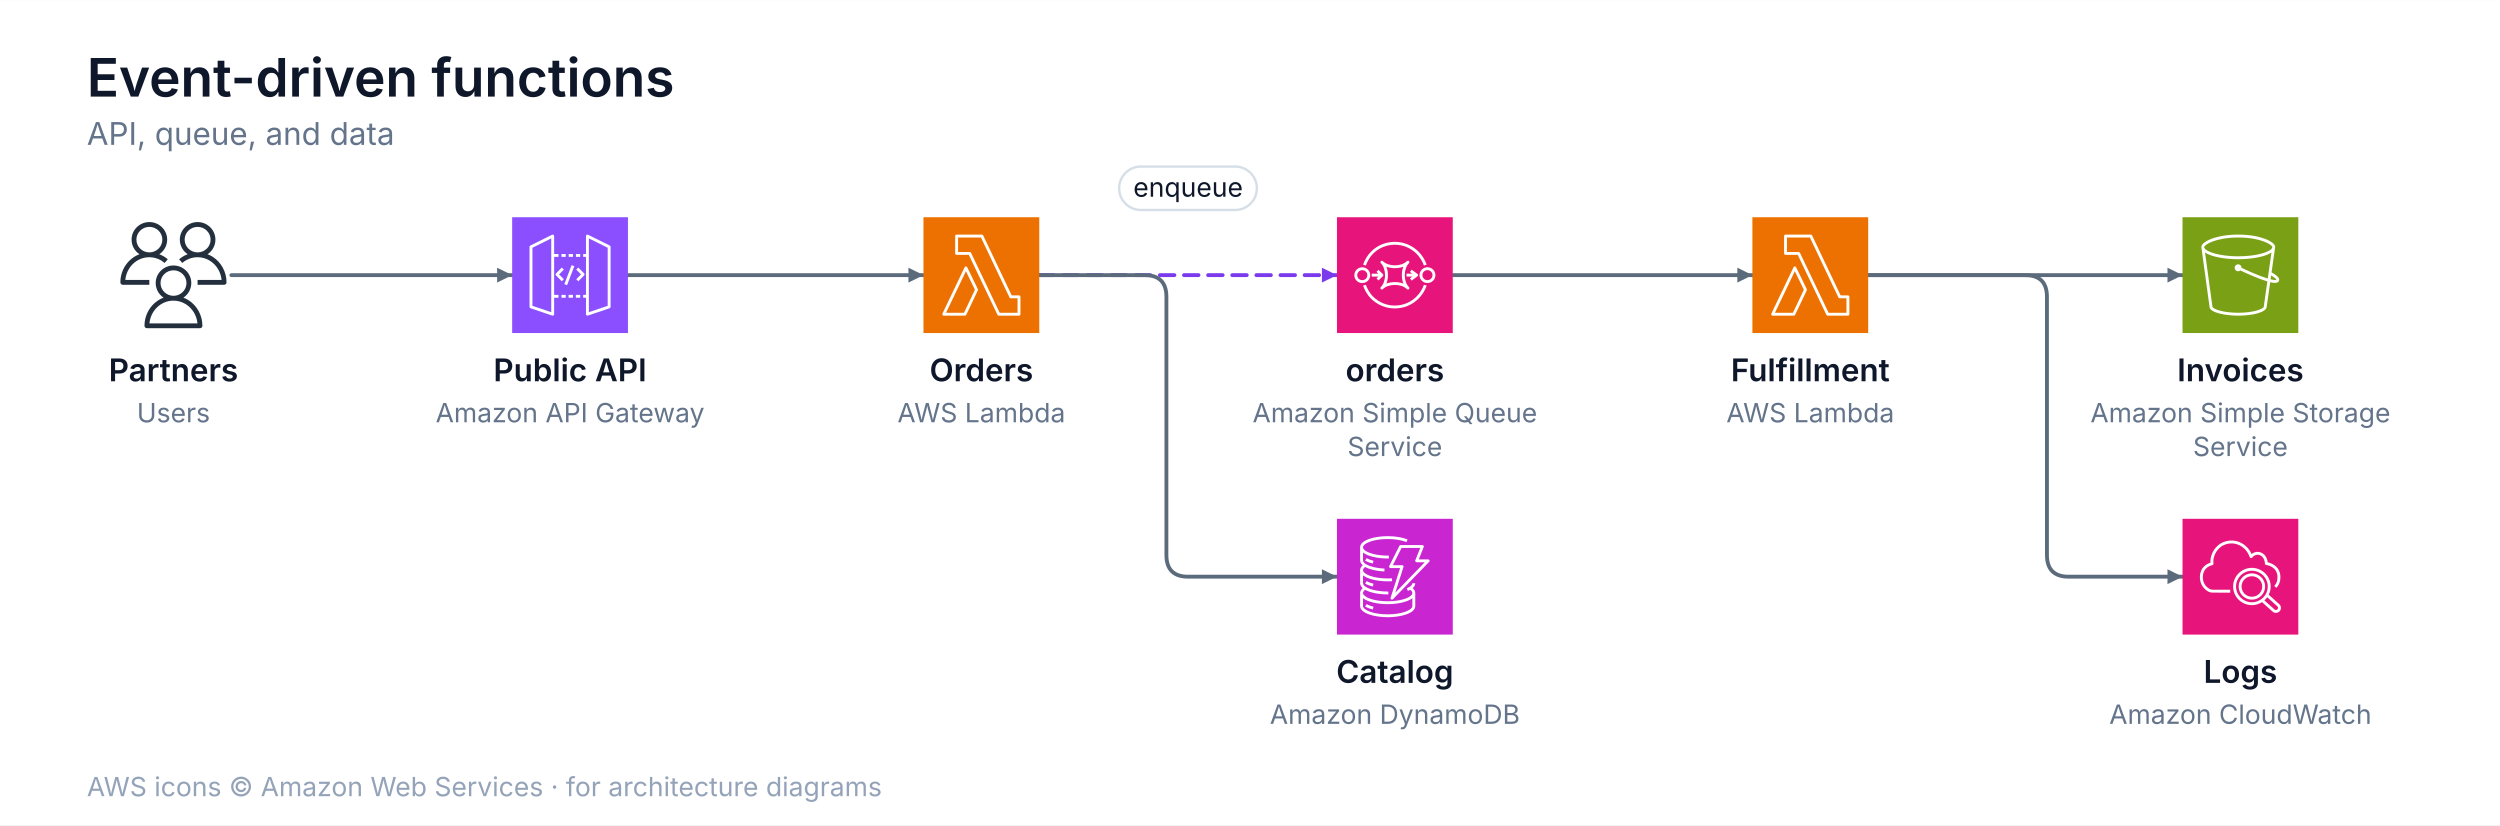
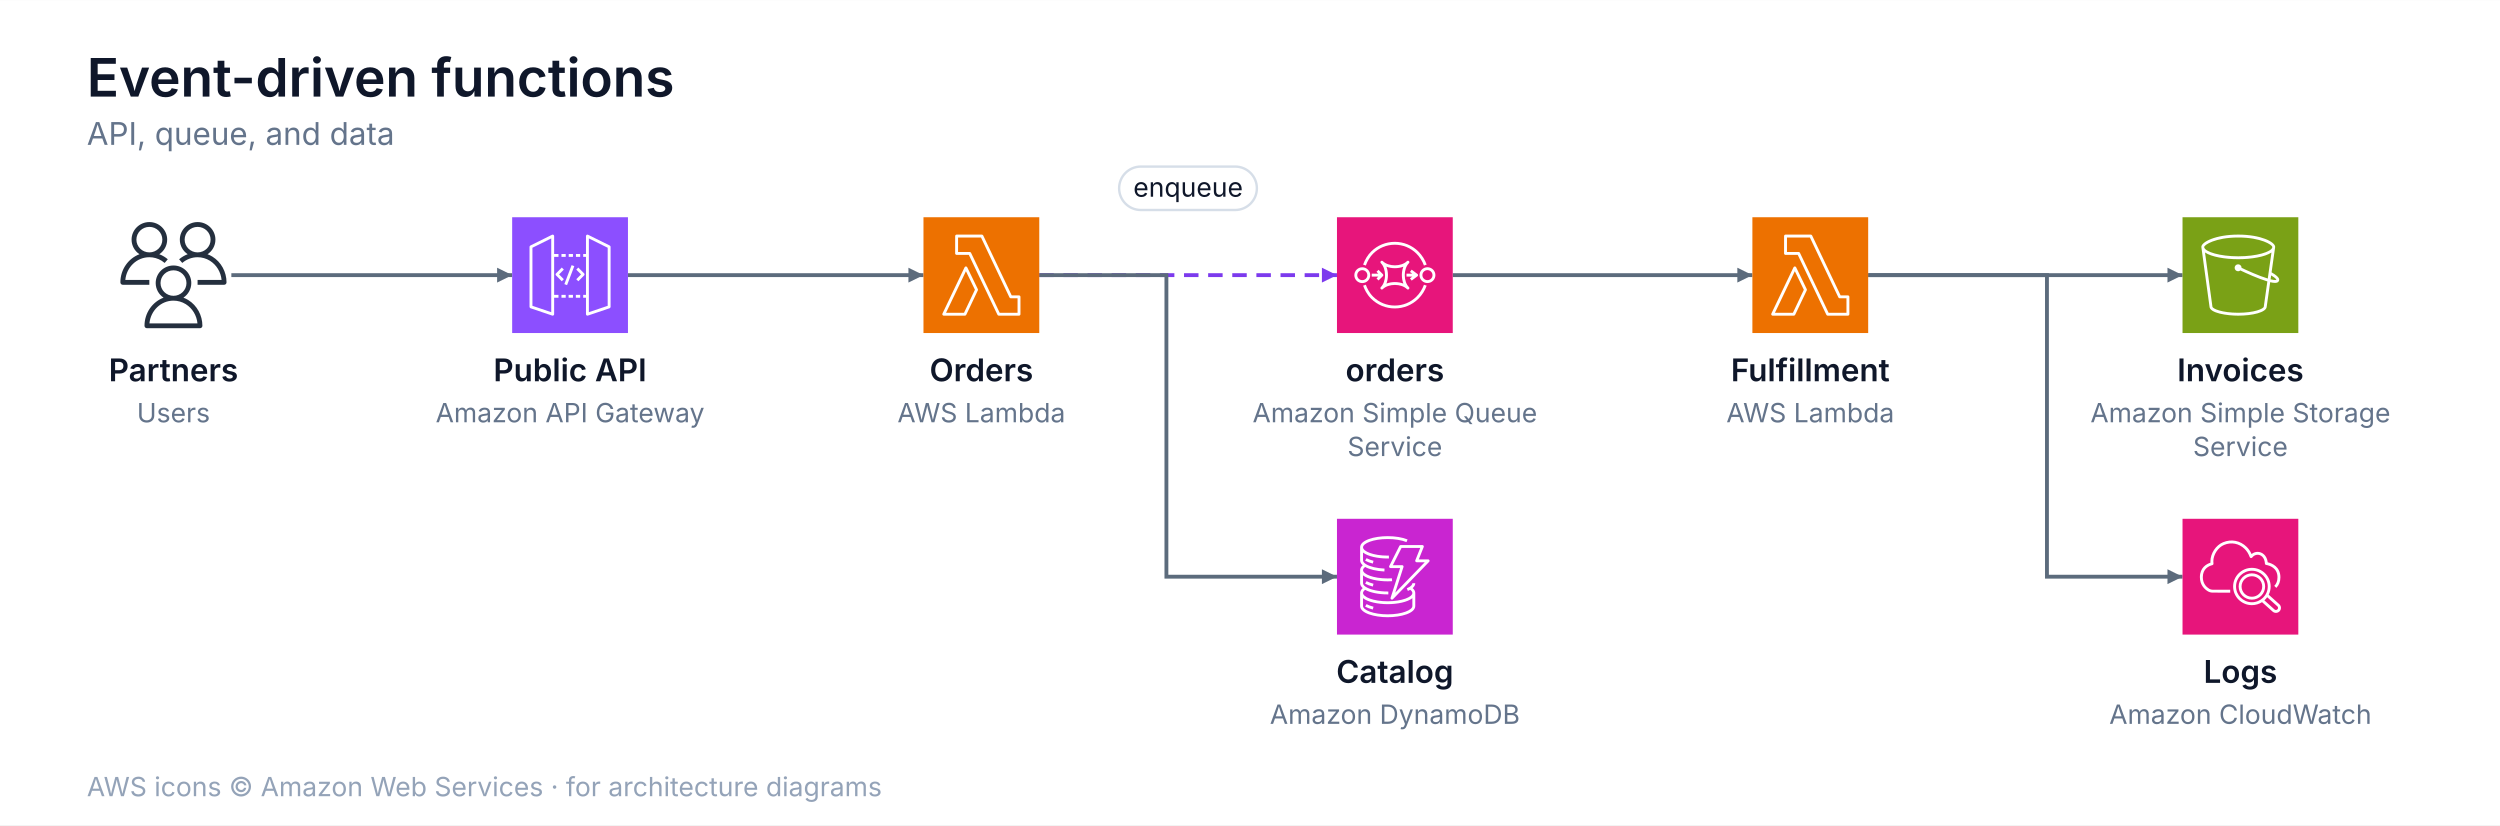
<svg xmlns="http://www.w3.org/2000/svg" width="1036" height="342" viewBox="0 0 1036.3 342.0" role="img" text-rendering="optimizeLegibility">
  <rect width="100%" height="100%" fill="#FFFFFF" />
  <defs>
    <marker id="arrow-5C6B7C" viewBox="0 0 10 10" refX="8.6" refY="5" markerWidth="8" markerHeight="8" orient="auto-start-reverse" markerUnits="userSpaceOnUse">
      <path d="M0.8 1.15 L8.6 5 L0.8 8.85 Z" fill="#5C6B7C" />
    </marker>
    <marker id="arrow-7C3AED" viewBox="0 0 10 10" refX="8.6" refY="5" markerWidth="8" markerHeight="8" orient="auto-start-reverse" markerUnits="userSpaceOnUse">
      <path d="M0.8 1.15 L8.6 5 L0.8 8.85 Z" fill="#7C3AED" />
    </marker>
  </defs>
-   <path d="M 95.9 114.0 L 212.3 114.0" fill="none" stroke="#5C6B7C" stroke-width="1.6" stroke-linecap="round" stroke-linejoin="round" marker-end="url(#arrow-5C6B7C)" />
-   <path d="M 260.3 114.0 L 382.8 114.0" fill="none" stroke="#5C6B7C" stroke-width="1.6" stroke-linecap="round" stroke-linejoin="round" marker-end="url(#arrow-5C6B7C)" />
-   <path d="M 430.8 114.0 L 554.2 114.0" fill="none" stroke="#7C3AED" stroke-width="1.6" stroke-linecap="round" stroke-linejoin="round" stroke-dasharray="6 4" marker-end="url(#arrow-7C3AED)" />
-   <path d="M 602.2 114.0 L 726.4 114.0" fill="none" stroke="#5C6B7C" stroke-width="1.6" stroke-linecap="round" stroke-linejoin="round" marker-end="url(#arrow-5C6B7C)" />
-   <path d="M 774.4 114.0 L 904.7 114.0" fill="none" stroke="#5C6B7C" stroke-width="1.6" stroke-linecap="round" stroke-linejoin="round" marker-end="url(#arrow-5C6B7C)" />
-   <path d="M 430.8 114.0 L 474.5 114.0 Q 483.5 114.0 483.5 123.0 L 483.5 230.0 Q 483.5 239.0 492.5 239.0 L 554.2 239.0" fill="none" stroke="#5C6B7C" stroke-width="1.6" stroke-linecap="round" stroke-linejoin="round" marker-end="url(#arrow-5C6B7C)" />
-   <path d="M 774.4 114.0 L 839.5 114.0 Q 848.5 114.0 848.5 123.0 L 848.5 230.0 Q 848.5 239.0 857.5 239.0 L 904.7 239.0" fill="none" stroke="#5C6B7C" stroke-width="1.6" stroke-linecap="round" stroke-linejoin="round" marker-end="url(#arrow-5C6B7C)" />
+   <path d="M 95.9 114.0 L 212.3 114.0" fill="none" stroke="#5C6B7C" stroke-width="1.6" stroke-linecap="butt" stroke-linejoin="miter" marker-end="url(#arrow-5C6B7C)" />
+   <path d="M 260.3 114.0 L 382.8 114.0" fill="none" stroke="#5C6B7C" stroke-width="1.6" stroke-linecap="butt" stroke-linejoin="miter" marker-end="url(#arrow-5C6B7C)" />
+   <path d="M 430.8 114.0 L 554.2 114.0" fill="none" stroke="#7C3AED" stroke-width="1.6" stroke-linecap="butt" stroke-linejoin="miter" stroke-dasharray="6 4" marker-end="url(#arrow-7C3AED)" />
+   <path d="M 602.2 114.0 L 726.4 114.0" fill="none" stroke="#5C6B7C" stroke-width="1.6" stroke-linecap="butt" stroke-linejoin="miter" marker-end="url(#arrow-5C6B7C)" />
+   <path d="M 774.4 114.0 L 904.7 114.0" fill="none" stroke="#5C6B7C" stroke-width="1.6" stroke-linecap="butt" stroke-linejoin="miter" marker-end="url(#arrow-5C6B7C)" />
+   <path d="M 430.8 114.0 L 446.8 114.0 L 483.5 114.0 L 483.5 239.0 L 538.2 239.0 L 554.2 239.0" fill="none" stroke="#5C6B7C" stroke-width="1.6" stroke-linecap="butt" stroke-linejoin="miter" marker-end="url(#arrow-5C6B7C)" />
+   <path d="M 774.4 114.0 L 790.4 114.0 L 848.5 114.0 L 848.5 239.0 L 888.7 239.0 L 904.7 239.0" fill="none" stroke="#5C6B7C" stroke-width="1.6" stroke-linecap="butt" stroke-linejoin="miter" marker-end="url(#arrow-5C6B7C)" />
  <svg x="47.9" y="90.0" width="48.0" height="48.0" viewBox="0 0 48 48" preserveAspectRatio="xMidYMid meet" overflow="visible">
    <g id="n1Icon-Resource_General-Resource_Res_Users_48" stroke="none" stroke-width="1" fill="none" fill-rule="evenodd">
      <path d="M28.639,9.286 C28.639,6.371 31.052,4 34.019,4 C36.985,4 39.397,6.371 39.397,9.286 C39.397,12.201 36.985,14.572 34.019,14.572 C31.052,14.572 28.639,12.201 28.639,9.286 L28.639,9.286 Z M40.163,16.334 C39.516,15.932 38.833,15.6 38.128,15.333 C40.098,14.023 41.397,11.802 41.397,9.286 C41.397,5.269 38.087,2 34.019,2 C29.95,2 26.639,5.269 26.639,9.286 C26.639,11.796 27.932,14.014 29.895,15.325 C28.614,15.808 27.41,16.515 26.349,17.425 L27.652,18.943 C29.434,17.414 31.689,16.572 34,16.572 C35.802,16.572 37.569,17.077 39.109,18.033 C41.849,19.735 43.647,22.725 43.953,26 L34,26 L34,28 L45,28 C45.553,28 46,27.553 46,27 C46,22.657 43.764,18.57 40.163,16.334 L40.163,16.334 Z M8.639,9.286 C8.639,6.371 11.052,4 14.019,4 C16.985,4 19.397,6.371 19.397,9.286 C19.397,12.201 16.985,14.572 14.019,14.572 C11.052,14.572 8.639,12.201 8.639,9.286 L8.639,9.286 Z M14,26 L4.046,26 C4.53,20.717 8.81,16.572 14,16.572 C15.802,16.572 17.569,17.077 19.109,18.033 C19.541,18.302 19.958,18.608 20.349,18.943 L21.652,17.426 C21.184,17.024 20.684,16.657 20.163,16.334 C19.516,15.932 18.833,15.6 18.128,15.333 C20.098,14.023 21.397,11.802 21.397,9.286 C21.397,5.269 18.087,2 14.019,2 C9.95,2 6.639,5.269 6.639,9.286 C6.639,11.801 7.937,14.023 9.907,15.332 C5.302,17.071 2,21.638 2,27 C2,27.553 2.448,28 3,28 L14,28 L14,26 Z M14.046,44 C14.53,38.717 18.81,34.572 24,34.572 C25.802,34.572 27.569,35.077 29.109,36.033 C31.849,37.735 33.647,40.725 33.953,44 L14.046,44 Z M18.639,27.286 C18.639,24.371 21.052,22 24.019,22 C26.985,22 29.397,24.371 29.397,27.286 C29.397,30.201 26.985,32.572 24.019,32.572 C21.052,32.572 18.639,30.201 18.639,27.286 L18.639,27.286 Z M30.163,34.334 C29.516,33.932 28.833,33.6 28.128,33.333 C30.098,32.023 31.397,29.802 31.397,27.286 C31.397,23.269 28.087,20 24.019,20 C19.95,20 16.639,23.269 16.639,27.286 C16.639,29.801 17.937,32.023 19.907,33.332 C15.302,35.071 12,39.638 12,45 C12,45.553 12.448,46 13,46 L35,46 C35.553,46 36,45.553 36,45 C36,40.657 33.764,36.57 30.163,34.334 L30.163,34.334 Z" id="n1Fill-1" fill="#242F3E" />
    </g>
  </svg>
  <text x="71.9" y="158.0" text-anchor="middle" fill="#0F172A" font-family="&quot;Segoe UI&quot;, Inter, &quot;Helvetica Neue&quot;, Arial, sans-serif" font-size="13" font-weight="600">Partners</text>
  <text x="71.9" y="175.0" text-anchor="middle" fill="#64748B" font-family="&quot;Segoe UI&quot;, Inter, &quot;Helvetica Neue&quot;, Arial, sans-serif" font-size="11">Users</text>
  <svg x="212.3" y="90.0" width="48.0" height="48.0" viewBox="0 0 80 80" preserveAspectRatio="xMidYMid meet" overflow="visible">
    <g id="n2Icon-Architecture_64_Arch_Amazon-API-Gateway_64">
      <g id="n2Icon-Architecture-BG_64_Networking-Content-Delivery">
        <rect id="n2Rectangle" width="80" height="80" fill="#8C4FFF" />
      </g>
      <g id="n2Icon-Service_64_Amazon-API-Gateway_64">
        <path id="n2Amazon-API-Gateway_Icon_64_Squid" fill-rule="evenodd" clip-rule="evenodd" d="M34.065 55.632H37V53.615H34.065V55.632ZM39 55.632H42V53.615H39V55.632ZM27 14.63L14 21.082V61.193L27 65.59V14.63ZM29 27.393V53.615H32V55.632H29V66.992C29 67.316 28.845 67.621 28.584 67.81C28.412 67.936 28.207 68 28 68C27.894 68 27.786 67.983 27.682 67.948L12.682 62.876C12.274 62.737 12 62.352 12 61.92V20.454C12 20.07 12.217 19.718 12.559 19.549L27.559 12.104C27.868 11.95 28.235 11.968 28.528 12.152C28.821 12.336 29 12.66 29 13.009V25.376H32V27.393H29ZM44 55.632H47V53.615H44V55.632ZM44.065 27.393H47V25.376H44.065V27.393ZM39.065 27.393H42V25.376H39.065V27.393ZM34.065 27.393H37V25.376H34.065V27.393ZM66 21.082L53 14.63V65.59L66 61.193V21.082ZM68 61.92C68 62.352 67.726 62.737 67.318 62.876L52.318 67.948C52.214 67.983 52.106 68 52 68C51.793 68 51.588 67.936 51.416 67.81C51.155 67.621 51 67.316 51 66.992V55.632H49.065V53.615H51V27.393H49.065V25.376H51V13.009C51 12.66 51.179 12.336 51.472 12.152C51.765 11.968 52.131 11.95 52.441 12.104L67.441 19.549C67.783 19.718 68 20.07 68 20.454V61.92ZM42.934 33.807L41.066 33.083L36.066 46.194L37.934 46.918L42.934 33.807ZM49.707 40.209C50.098 39.815 50.098 39.176 49.707 38.783L45.707 34.749L44.293 36.175L47.586 39.496L44.293 42.817L45.707 44.243L49.707 40.209ZM34.293 44.243L30.293 40.209C29.902 39.815 29.902 39.176 30.293 38.783L34.293 34.749L35.707 36.175L32.414 39.496L35.707 42.817L34.293 44.243Z" fill="white" />
      </g>
    </g>
  </svg>
  <text x="236.3" y="158.0" text-anchor="middle" fill="#0F172A" font-family="&quot;Segoe UI&quot;, Inter, &quot;Helvetica Neue&quot;, Arial, sans-serif" font-size="13" font-weight="600">Public API</text>
  <text x="236.3" y="175.0" text-anchor="middle" fill="#64748B" font-family="&quot;Segoe UI&quot;, Inter, &quot;Helvetica Neue&quot;, Arial, sans-serif" font-size="11">Amazon API Gateway</text>
  <svg x="382.8" y="90.0" width="48.0" height="48.0" viewBox="0 0 80 80" preserveAspectRatio="xMidYMid meet" overflow="visible">
    <g id="n3Icon-Architecture_64_Arch_AWS-Lambda_64" stroke="none" stroke-width="1" fill="none" fill-rule="evenodd">
      <g id="n3Icon-Architecture-BG_64_Compute" fill="#ED7100">
        <rect id="n3Rectangle" x="0" y="0" width="80" height="80" />
      </g>
      <path d="M28.008,66 L15.591,66 L29.324,37.296 L35.546,50.106 L28.008,66 Z M30.22,34.553 C30.051,34.208 29.7,33.989 29.318,33.989 L29.315,33.989 C28.929,33.99 28.578,34.211 28.412,34.558 L13.098,66.569 C12.95,66.879 12.971,67.243 13.155,67.534 C13.337,67.824 13.658,68 14.002,68 L28.642,68 C29.03,68 29.382,67.777 29.548,67.428 L37.564,50.528 C37.693,50.254 37.692,49.937 37.559,49.665 L30.22,34.553 Z M64.995,66 L52.659,66 L32.867,24.57 C32.701,24.222 32.349,24 31.962,24 L23.89,24 L23.899,14 L39.72,14 L59.42,55.429 C59.586,55.777 59.939,56 60.326,56 L64.995,56 L64.995,66 Z M65.998,54 L60.96,54 L41.259,12.571 C41.094,12.223 40.741,12 40.353,12 L22.898,12 C22.345,12 21.896,12.447 21.895,12.999 L21.884,24.999 C21.884,25.265 21.989,25.519 22.178,25.707 C22.365,25.895 22.62,26 22.887,26 L31.329,26 L51.122,67.43 C51.289,67.778 51.639,68 52.026,68 L65.998,68 C66.552,68 67,67.552 67,67 L67,55 C67,54.448 66.552,54 65.998,54 L65.998,54 Z" id="n3AWS-Lambda_Icon_64_Squid" fill="#FFFFFF" />
    </g>
  </svg>
  <text x="406.8" y="158.0" text-anchor="middle" fill="#0F172A" font-family="&quot;Segoe UI&quot;, Inter, &quot;Helvetica Neue&quot;, Arial, sans-serif" font-size="13" font-weight="600">Orders</text>
  <text x="406.8" y="175.0" text-anchor="middle" fill="#64748B" font-family="&quot;Segoe UI&quot;, Inter, &quot;Helvetica Neue&quot;, Arial, sans-serif" font-size="11">AWS Lambda</text>
  <svg x="554.2" y="90.0" width="48.0" height="48.0" viewBox="0 0 80 80" preserveAspectRatio="xMidYMid meet" overflow="visible">
    <g id="n4Icon-Architecture_64_Arch_Amazon-Simple-Queue-Service_64" stroke="none" stroke-width="1" fill="none" fill-rule="evenodd">
      <g id="n4Icon-Architecture-BG_64_Application-Integration" fill="#E7157B">
        <rect id="n4Rectangle" x="0" y="0" width="80" height="80" />
      </g>
      <path d="M28.717,43.688 L31.719,40.722 C31.907,40.536 32.013,40.283 32.014,40.02 C32.015,39.756 31.91,39.503 31.723,39.316 L28.721,36.316 L27.302,37.718 L28.59,39.006 L24.009,39.006 L24.009,40.994 L28.606,40.994 L27.306,42.278 L28.717,43.688 Z M51.628,43.778 L55.63,40.793 C55.88,40.605 56.03,40.311 56.03,39.999 C56.03,39.686 55.88,39.391 55.629,39.203 L51.627,36.222 L50.426,37.813 L52.027,39.006 L48.024,39.006 L48.024,40.994 L52.026,40.994 L50.425,42.187 L51.628,43.778 Z M35.208,40 C35.208,42.111 34.843,44.101 34.16,45.833 C35.961,45.141 37.991,44.795 40.019,44.795 C42.048,44.795 44.078,45.141 45.877,45.833 C45.196,44.101 44.83,42.111 44.83,40 C44.83,37.889 45.196,35.9 45.877,34.167 C42.278,35.55 37.761,35.55 34.16,34.167 C34.843,35.9 35.208,37.889 35.208,40 L35.208,40 Z M30.306,49.651 C30.111,49.457 30.013,49.203 30.013,48.948 C30.013,48.694 30.111,48.439 30.306,48.245 C32.122,46.441 33.207,43.358 33.207,40 C33.207,36.642 32.122,33.559 30.306,31.755 C30.111,31.561 30.013,31.306 30.013,31.052 C30.013,30.797 30.111,30.543 30.306,30.349 C30.697,29.96 31.33,29.96 31.721,30.349 C35.598,34.202 44.44,34.202 48.318,30.349 C48.709,29.96 49.341,29.96 49.733,30.349 C49.928,30.543 50.026,30.797 50.026,31.052 C50.026,31.306 49.928,31.561 49.733,31.755 C47.916,33.559 46.832,36.642 46.832,40 C46.832,43.358 47.916,46.441 49.733,48.245 C49.928,48.439 50.026,48.694 50.026,48.948 C50.026,49.203 49.928,49.457 49.733,49.651 C49.537,49.845 49.281,49.943 49.025,49.943 C48.769,49.943 48.513,49.845 48.318,49.651 C44.44,45.798 35.598,45.798 31.721,49.651 C31.33,50.04 30.697,50.04 30.306,49.651 L30.306,49.651 Z M66.001,40.005 C66.001,39.078 65.638,38.207 64.978,37.552 C64.298,36.875 63.403,36.538 62.51,36.538 C61.616,36.538 60.722,36.875 60.041,37.552 C58.679,38.904 58.679,41.105 60.041,42.458 C61.402,43.81 63.615,43.811 64.978,42.458 C65.638,41.803 66.001,40.932 66.001,40.005 L66.001,40.005 Z M66.393,43.864 C65.323,44.928 63.917,45.459 62.51,45.459 C61.103,45.459 59.697,44.928 58.626,43.864 C56.484,41.736 56.484,38.274 58.626,36.146 C60.769,34.017 64.253,34.019 66.393,36.146 C68.536,38.274 68.536,41.736 66.393,43.864 L66.393,43.864 Z M20.98,40.028 C20.98,39.101 20.617,38.23 19.957,37.575 C19.298,36.92 18.421,36.559 17.489,36.559 C16.557,36.559 15.681,36.92 15.02,37.575 C14.361,38.23 13.999,39.101 13.999,40.028 C13.999,40.953 14.361,41.824 15.02,42.481 C16.34,43.79 18.639,43.79 19.957,42.481 C20.617,41.824 20.98,40.953 20.98,40.028 L20.98,40.028 Z M21.372,43.887 C20.302,44.95 18.896,45.482 17.489,45.482 C16.083,45.482 14.677,44.95 13.605,43.887 C11.465,41.759 11.465,38.297 13.605,36.169 C15.748,34.041 19.231,34.041 21.372,36.169 C23.514,38.297 23.514,41.759 21.372,43.887 L21.372,43.887 Z M54.896,54.856 C50.901,58.826 45.589,61.011 39.939,61.011 C34.288,61.011 28.976,58.826 24.982,54.856 C22.242,52.135 20.734,48.883 19.951,46.635 L18.06,47.285 C18.912,49.731 20.558,53.273 23.567,56.262 C27.939,60.608 33.753,63 39.939,63 C46.124,63 51.938,60.608 56.311,56.262 C58.837,53.753 60.85,50.564 61.979,47.282 L60.086,46.638 C59.053,49.638 57.21,52.557 54.896,54.856 L54.896,54.856 Z M19.95,33.366 L18.061,32.714 C19.272,29.25 21.229,26.061 23.573,23.733 C27.943,19.391 33.755,17 39.939,17 C46.123,17 51.935,19.391 56.305,23.733 C58.771,26.184 60.84,29.457 61.977,32.714 L60.088,33.366 C59.044,30.384 57.15,27.385 54.89,25.139 C50.898,21.172 45.588,18.989 39.939,18.989 C34.29,18.989 28.98,21.172 24.988,25.139 C22.854,27.26 21.065,30.182 19.95,33.366 L19.95,33.366 Z" id="n4AWS-Simple-Queue-Service_Icon_64_Squid" fill="#FFFFFF" />
    </g>
  </svg>
  <text x="578.2" y="158.0" text-anchor="middle" fill="#0F172A" font-family="&quot;Segoe UI&quot;, Inter, &quot;Helvetica Neue&quot;, Arial, sans-serif" font-size="13" font-weight="600">orders</text>
  <text x="578.2" y="175.0" text-anchor="middle" fill="#64748B" font-family="&quot;Segoe UI&quot;, Inter, &quot;Helvetica Neue&quot;, Arial, sans-serif" font-size="11">Amazon Simple Queue</text>
  <text x="578.2" y="189.0" text-anchor="middle" fill="#64748B" font-family="&quot;Segoe UI&quot;, Inter, &quot;Helvetica Neue&quot;, Arial, sans-serif" font-size="11">Service</text>
  <svg x="726.4" y="90.0" width="48.0" height="48.0" viewBox="0 0 80 80" preserveAspectRatio="xMidYMid meet" overflow="visible">
    <g id="n5Icon-Architecture_64_Arch_AWS-Lambda_64" stroke="none" stroke-width="1" fill="none" fill-rule="evenodd">
      <g id="n5Icon-Architecture-BG_64_Compute" fill="#ED7100">
        <rect id="n5Rectangle" x="0" y="0" width="80" height="80" />
      </g>
      <path d="M28.008,66 L15.591,66 L29.324,37.296 L35.546,50.106 L28.008,66 Z M30.22,34.553 C30.051,34.208 29.7,33.989 29.318,33.989 L29.315,33.989 C28.929,33.99 28.578,34.211 28.412,34.558 L13.098,66.569 C12.95,66.879 12.971,67.243 13.155,67.534 C13.337,67.824 13.658,68 14.002,68 L28.642,68 C29.03,68 29.382,67.777 29.548,67.428 L37.564,50.528 C37.693,50.254 37.692,49.937 37.559,49.665 L30.22,34.553 Z M64.995,66 L52.659,66 L32.867,24.57 C32.701,24.222 32.349,24 31.962,24 L23.89,24 L23.899,14 L39.72,14 L59.42,55.429 C59.586,55.777 59.939,56 60.326,56 L64.995,56 L64.995,66 Z M65.998,54 L60.96,54 L41.259,12.571 C41.094,12.223 40.741,12 40.353,12 L22.898,12 C22.345,12 21.896,12.447 21.895,12.999 L21.884,24.999 C21.884,25.265 21.989,25.519 22.178,25.707 C22.365,25.895 22.62,26 22.887,26 L31.329,26 L51.122,67.43 C51.289,67.778 51.639,68 52.026,68 L65.998,68 C66.552,68 67,67.552 67,67 L67,55 C67,54.448 66.552,54 65.998,54 L65.998,54 Z" id="n5AWS-Lambda_Icon_64_Squid" fill="#FFFFFF" />
    </g>
  </svg>
  <text x="750.4" y="158.0" text-anchor="middle" fill="#0F172A" font-family="&quot;Segoe UI&quot;, Inter, &quot;Helvetica Neue&quot;, Arial, sans-serif" font-size="13" font-weight="600">Fulfillment</text>
  <text x="750.4" y="175.0" text-anchor="middle" fill="#64748B" font-family="&quot;Segoe UI&quot;, Inter, &quot;Helvetica Neue&quot;, Arial, sans-serif" font-size="11">AWS Lambda</text>
  <svg x="554.2" y="215.0" width="48.0" height="48.0" viewBox="0 0 80 80" preserveAspectRatio="xMidYMid meet" overflow="visible">
    <g id="n6Icon-Architecture_64_Arch_Amazon-DynamoDB_64" stroke="none" stroke-width="1" fill="none" fill-rule="evenodd">
      <g id="n6Icon-Architecture-BG_64_Database" fill="#C925D1">
        <rect id="n6Rectangle" x="0" y="0" width="80" height="80" />
      </g>
      <path d="M52.086,54.85 C48.748,57.549 41.745,58.975 35.044,58.975 C28.342,58.975 21.337,57.548 18,54.849 L18,60.285 L18.001,60.285 C18.001,62.995 25,66.016 35.044,66.016 C45.08,66.016 52.075,62.999 52.086,60.29 L52.086,54.85 Z M52.087,44.522 L54.087,44.511 L54.087,44.522 C54.087,45.73 53.482,46.858 52.304,47.891 C53.732,49.147 54.087,50.38 54.087,51.258 C54.087,51.264 54.086,51.269 54.086,51.275 L54.086,60.285 L54.087,60.285 C54.087,65.295 44.275,68 35.044,68 C25.835,68 16.05,65.307 16.003,60.319 C16.003,60.314 16,60.309 16,60.304 L16,51.255 C16,51.253 16.002,51.25 16.002,51.247 C16.005,50.369 16.361,49.141 17.787,47.888 C16.37,46.636 16.01,45.415 16.001,44.544 L16.002,44.544 C16.002,44.54 16,44.537 16,44.533 L16,35.484 C16,35.481 16.002,35.478 16.002,35.475 C16.005,34.597 16.362,33.369 17.788,32.117 C16.37,30.865 16.01,29.643 16.001,28.773 L16.002,28.773 C16.002,28.769 16,28.765 16,28.761 L16,19.713 C16,19.71 16.002,19.707 16.002,19.704 C16.019,14.7 25.82,12 35.044,12 C40.255,12 45.261,12.828 48.778,14.272 L48.013,16.105 C44.73,14.757 40.003,13.984 35.044,13.984 C25,13.984 18.001,17.005 18.001,19.717 C18.001,22.429 25,25.45 35.044,25.45 C35.315,25.453 35.58,25.45 35.848,25.44 L35.932,27.422 C35.636,27.434 35.34,27.434 35.044,27.434 C28.342,27.434 21.337,26.007 18,23.308 L18,28.74 L18.001,28.74 L18.001,28.763 C18.011,29.803 19.078,30.712 19.972,31.289 C22.662,33.004 27.482,34.175 32.857,34.418 L32.766,36.4 C27.321,36.153 22.553,35.023 19.484,33.292 C18.728,33.857 18.001,34.622 18.001,35.489 C18.001,38.2 25,41.221 35.044,41.221 C36.029,41.221 37.007,41.189 37.952,41.123 L38.091,43.102 C37.101,43.17 36.075,43.205 35.044,43.205 C28.342,43.205 21.337,41.778 18,39.079 L18,44.511 L18.001,44.511 C18.011,45.575 19.078,46.482 19.972,47.06 C23.048,49.023 28.824,50.245 35.044,50.245 L35.484,50.245 L35.484,52.229 L35.044,52.229 C28.725,52.229 22.982,51.055 19.47,49.073 C18.718,49.637 18.001,50.398 18.001,51.258 C18.001,53.97 25,56.992 35.044,56.992 C45.08,56.992 52.075,53.974 52.086,51.265 L52.086,51.255 L52.086,51.254 C52.084,50.392 51.364,49.631 50.61,49.067 C50.122,49.344 49.599,49.61 49.004,49.855 L48.238,48.022 C48.964,47.724 49.594,47.402 50.111,47.062 C51.013,46.474 52.087,45.555 52.087,44.522 L52.087,44.522 Z M60.653,30.017 L55.049,30.017 C54.718,30.017 54.407,29.854 54.222,29.582 C54.035,29.31 53.997,28.964 54.119,28.66 L57.528,20.138 L44.619,20.138 L38.619,32.04 L45.001,32.04 C45.32,32.04 45.62,32.192 45.809,32.447 C45.996,32.703 46.051,33.031 45.954,33.333 L40.258,51.089 L60.653,30.017 Z M63.722,29.712 L38.723,55.54 C38.528,55.74 38.266,55.844 38.001,55.844 C37.825,55.844 37.648,55.799 37.49,55.705 C37.09,55.469 36.907,54.992 37.048,54.552 L43.634,34.024 L37.001,34.024 C36.654,34.024 36.333,33.846 36.15,33.554 C35.968,33.261 35.951,32.896 36.107,32.589 L43.107,18.703 C43.276,18.367 43.622,18.154 44.001,18.154 L59.001,18.154 C59.332,18.154 59.643,18.318 59.828,18.589 C60.015,18.862 60.053,19.207 59.931,19.512 L56.522,28.033 L63,28.033 C63.4,28.033 63.763,28.271 63.92,28.636 C64.077,29.002 63.999,29.426 63.722,29.712 L63.722,29.712 Z M19.455,60.674 C20.872,61.473 22.656,62.144 24.757,62.668 L25.245,60.744 C23.346,60.271 21.686,59.65 20.443,58.95 L19.455,60.674 Z M24.757,46.799 L25.245,44.875 C23.346,44.401 21.686,43.78 20.443,43.08 L19.455,44.805 C20.872,45.603 22.655,46.275 24.757,46.799 L24.757,46.799 Z M19.455,28.936 L20.443,27.211 C21.684,27.911 23.345,28.531 25.245,29.006 L24.757,30.929 C22.653,30.404 20.87,29.733 19.455,28.936 L19.455,28.936 Z" id="n6Amazon-DynamoDB_Icon_64_Squid" fill="#FFFFFF" />
    </g>
  </svg>
  <text x="578.2" y="283.0" text-anchor="middle" fill="#0F172A" font-family="&quot;Segoe UI&quot;, Inter, &quot;Helvetica Neue&quot;, Arial, sans-serif" font-size="13" font-weight="600">Catalog</text>
  <text x="578.2" y="300.0" text-anchor="middle" fill="#64748B" font-family="&quot;Segoe UI&quot;, Inter, &quot;Helvetica Neue&quot;, Arial, sans-serif" font-size="11">Amazon DynamoDB</text>
  <svg x="904.7" y="90.0" width="48.0" height="48.0" viewBox="0 0 80 80" preserveAspectRatio="xMidYMid meet" overflow="visible">
    <g id="n7Icon-Architecture_64_Arch_Amazon-Simple-Storage-Service_64" stroke="none" stroke-width="1" fill="none" fill-rule="evenodd">
      <g id="n7Icon-Architecture-BG_64_Storage" fill="#7AA116">
        <rect id="n7Rectangle" x="0" y="0" width="80" height="80" />
      </g>
      <g id="n7Icon-Service_64_Amazon-Simple-Storage-Service_64" transform="translate(12.9999, 11.9996)" fill="#FFFFFF">
        <path d="M47.836,30.893 L48.22,28.189 C51.761,30.31 51.807,31.186 51.806,31.21 C51.8,31.215 51.196,31.719 47.836,30.893 L47.836,30.893 Z M45.893,30.353 C39.773,28.501 31.25,24.591 27.801,22.961 C27.801,22.947 27.805,22.934 27.805,22.92 C27.805,21.595 26.727,20.517 25.401,20.517 C24.077,20.517 22.999,21.595 22.999,22.92 C22.999,24.245 24.077,25.323 25.401,25.323 C25.983,25.323 26.511,25.106 26.928,24.761 C30.986,26.682 39.443,30.535 45.608,32.355 L43.17,49.561 C43.163,49.608 43.16,49.655 43.16,49.702 C43.16,51.217 36.453,54 25.494,54 C14.419,54 7.641,51.217 7.641,49.702 C7.641,49.656 7.638,49.611 7.632,49.566 L2.538,12.359 C6.947,15.394 16.43,17 25.5,17 C34.556,17 44.023,15.4 48.441,12.374 L45.893,30.353 Z M2,8.478 C2.072,7.162 9.634,2 25.5,2 C41.364,2 48.927,7.161 49,8.478 L49,8.927 C48.13,11.878 38.33,15 25.5,15 C12.648,15 2.843,11.868 2,8.913 L2,8.478 Z M51,8.5 C51,5.035 41.066,0 25.5,0 C9.934,0 0,5.035 0,8.5 L0.094,9.254 L5.642,49.778 C5.775,54.31 17.861,56 25.494,56 C34.966,56 45.029,53.822 45.159,49.781 L47.555,32.884 C48.888,33.203 49.985,33.366 50.866,33.366 C52.049,33.366 52.849,33.077 53.334,32.499 C53.732,32.025 53.884,31.451 53.77,30.84 C53.511,29.456 51.868,27.964 48.522,26.055 L50.898,9.293 L51,8.5 Z" id="n7Amazon-Simple-Storage-Service-Icon_64_Squid" />
      </g>
    </g>
  </svg>
  <text x="928.7" y="158.0" text-anchor="middle" fill="#0F172A" font-family="&quot;Segoe UI&quot;, Inter, &quot;Helvetica Neue&quot;, Arial, sans-serif" font-size="13" font-weight="600">Invoices</text>
  <text x="928.7" y="175.0" text-anchor="middle" fill="#64748B" font-family="&quot;Segoe UI&quot;, Inter, &quot;Helvetica Neue&quot;, Arial, sans-serif" font-size="11">Amazon Simple Storage</text>
  <text x="928.7" y="189.0" text-anchor="middle" fill="#64748B" font-family="&quot;Segoe UI&quot;, Inter, &quot;Helvetica Neue&quot;, Arial, sans-serif" font-size="11">Service</text>
  <svg x="904.7" y="215.0" width="48.0" height="48.0" viewBox="0 0 80 80" preserveAspectRatio="xMidYMid meet" overflow="visible">
    <g id="n8Icon-Architecture_64_Arch_Amazon-CloudWatch_64" stroke="none" stroke-width="1" fill="none" fill-rule="evenodd">
      <g id="n8Icon-Architecture-BG_64_Management-Governance" fill="#E7157B">
        <rect id="n8Rectangle" x="0" y="0" width="80" height="80" />
      </g>
      <path d="M55.059,46.777 C55.059,42.868 51.858,39.688 47.922,39.688 C43.987,39.688 40.786,42.868 40.786,46.777 C40.786,50.687 43.987,53.867 47.922,53.867 C51.858,53.867 55.059,50.687 55.059,46.777 M57.07,46.777 C57.07,51.788 52.966,55.864 47.922,55.864 C42.879,55.864 38.775,51.788 38.775,46.777 C38.775,41.767 42.879,37.691 47.922,37.691 C52.966,37.691 57.07,41.767 57.07,46.777 M65.51,60.474 L58.501,54.203 C57.935,54.994 57.281,55.717 56.554,56.363 L63.552,62.633 C64.15,63.169 65.078,63.119 65.618,62.526 C66.155,61.932 66.107,61.011 65.51,60.474 M47.922,57.662 C53.965,57.662 58.88,52.779 58.88,46.777 C58.88,40.775 53.965,35.893 47.922,35.893 C41.881,35.893 36.965,40.775 36.965,46.777 C36.965,52.779 41.881,57.662 47.922,57.662 M67.112,63.863 C66.426,64.617 65.478,65 64.529,65 C63.7,65 62.87,64.708 62.207,64.117 L54.931,57.599 C52.907,58.897 50.506,59.659 47.922,59.659 C40.772,59.659 34.955,53.88 34.955,46.777 C34.955,39.675 40.772,33.896 47.922,33.896 C55.073,33.896 60.891,39.675 60.891,46.777 C60.891,48.815 60.399,50.737 59.547,52.451 L66.856,58.991 C68.275,60.266 68.39,62.45 67.112,63.863 M21.28,29.393 C21.28,29.912 21.312,30.429 21.374,30.929 C21.409,31.214 21.321,31.498 21.13,31.713 C20.978,31.884 20.774,31.997 20.551,32.035 C18.079,32.669 14.01,34.588 14.01,40.346 C14.01,44.693 16.424,47.093 18.45,48.341 C19.141,48.774 19.959,49.005 20.823,49.014 L32.945,49.025 L32.943,51.022 L20.812,51.011 C19.566,50.998 18.384,50.661 17.384,50.035 C15.377,48.797 12,45.89 12,40.346 C12,33.662 16.6,31.192 19.3,30.319 C19.28,30.012 19.27,29.702 19.27,29.393 C19.27,23.932 22.998,18.27 27.942,16.222 C33.724,13.815 39.85,15.008 44.326,19.411 C45.714,20.775 46.855,22.432 47.73,24.348 C48.906,23.38 50.356,22.846 51.884,22.846 C54.886,22.846 58.266,25.11 58.868,30.061 C61.68,30.705 67.621,32.955 67.621,40.423 C67.621,43.404 66.68,45.867 64.823,47.742 L63.39,46.341 C64.863,44.853 65.61,42.862 65.61,40.423 C65.61,33.891 60.106,32.266 57.737,31.872 C57.468,31.827 57.23,31.675 57.076,31.452 C56.926,31.236 56.869,30.971 56.914,30.715 C56.585,26.66 54.161,24.843 51.884,24.843 C50.447,24.843 49.1,25.538 48.187,26.75 C47.965,27.044 47.604,27.194 47.234,27.14 C46.87,27.086 46.563,26.836 46.437,26.492 C45.614,24.226 44.428,22.321 42.912,20.831 C39.033,17.015 33.728,15.981 28.717,18.065 C24.546,19.792 21.28,24.767 21.28,29.393" id="n8Amazon-CloudWatch_Icon_64_Squid" fill="#FFFFFF" />
    </g>
  </svg>
  <text x="928.7" y="283.0" text-anchor="middle" fill="#0F172A" font-family="&quot;Segoe UI&quot;, Inter, &quot;Helvetica Neue&quot;, Arial, sans-serif" font-size="13" font-weight="600">Logs</text>
  <text x="928.7" y="300.0" text-anchor="middle" fill="#64748B" font-family="&quot;Segoe UI&quot;, Inter, &quot;Helvetica Neue&quot;, Arial, sans-serif" font-size="11">Amazon CloudWatch</text>
  <rect x="463.9" y="69.0" width="57.1" height="18.0" rx="9" fill="#FFFFFF" stroke="#D6DEE8" />
  <text x="492.5" y="81.5" text-anchor="middle" fill="#0F172A" font-family="&quot;Segoe UI&quot;, Inter, &quot;Helvetica Neue&quot;, Arial, sans-serif" font-size="11">enqueue</text>
  <text x="36" y="40" fill="#0F172A" font-family="&quot;Segoe UI&quot;, Inter, &quot;Helvetica Neue&quot;, Arial, sans-serif" font-size="22" font-weight="600">Event-driven functions</text>
  <text x="36" y="60" fill="#64748B" font-family="&quot;Segoe UI&quot;, Inter, &quot;Helvetica Neue&quot;, Arial, sans-serif" font-size="13">API, queue, and data</text>
  <text x="36" y="330.0" fill="#94A3B8" font-family="&quot;Segoe UI&quot;, Inter, &quot;Helvetica Neue&quot;, Arial, sans-serif" font-size="11">AWS icons © Amazon Web Services · for architecture diagrams</text>
</svg>
